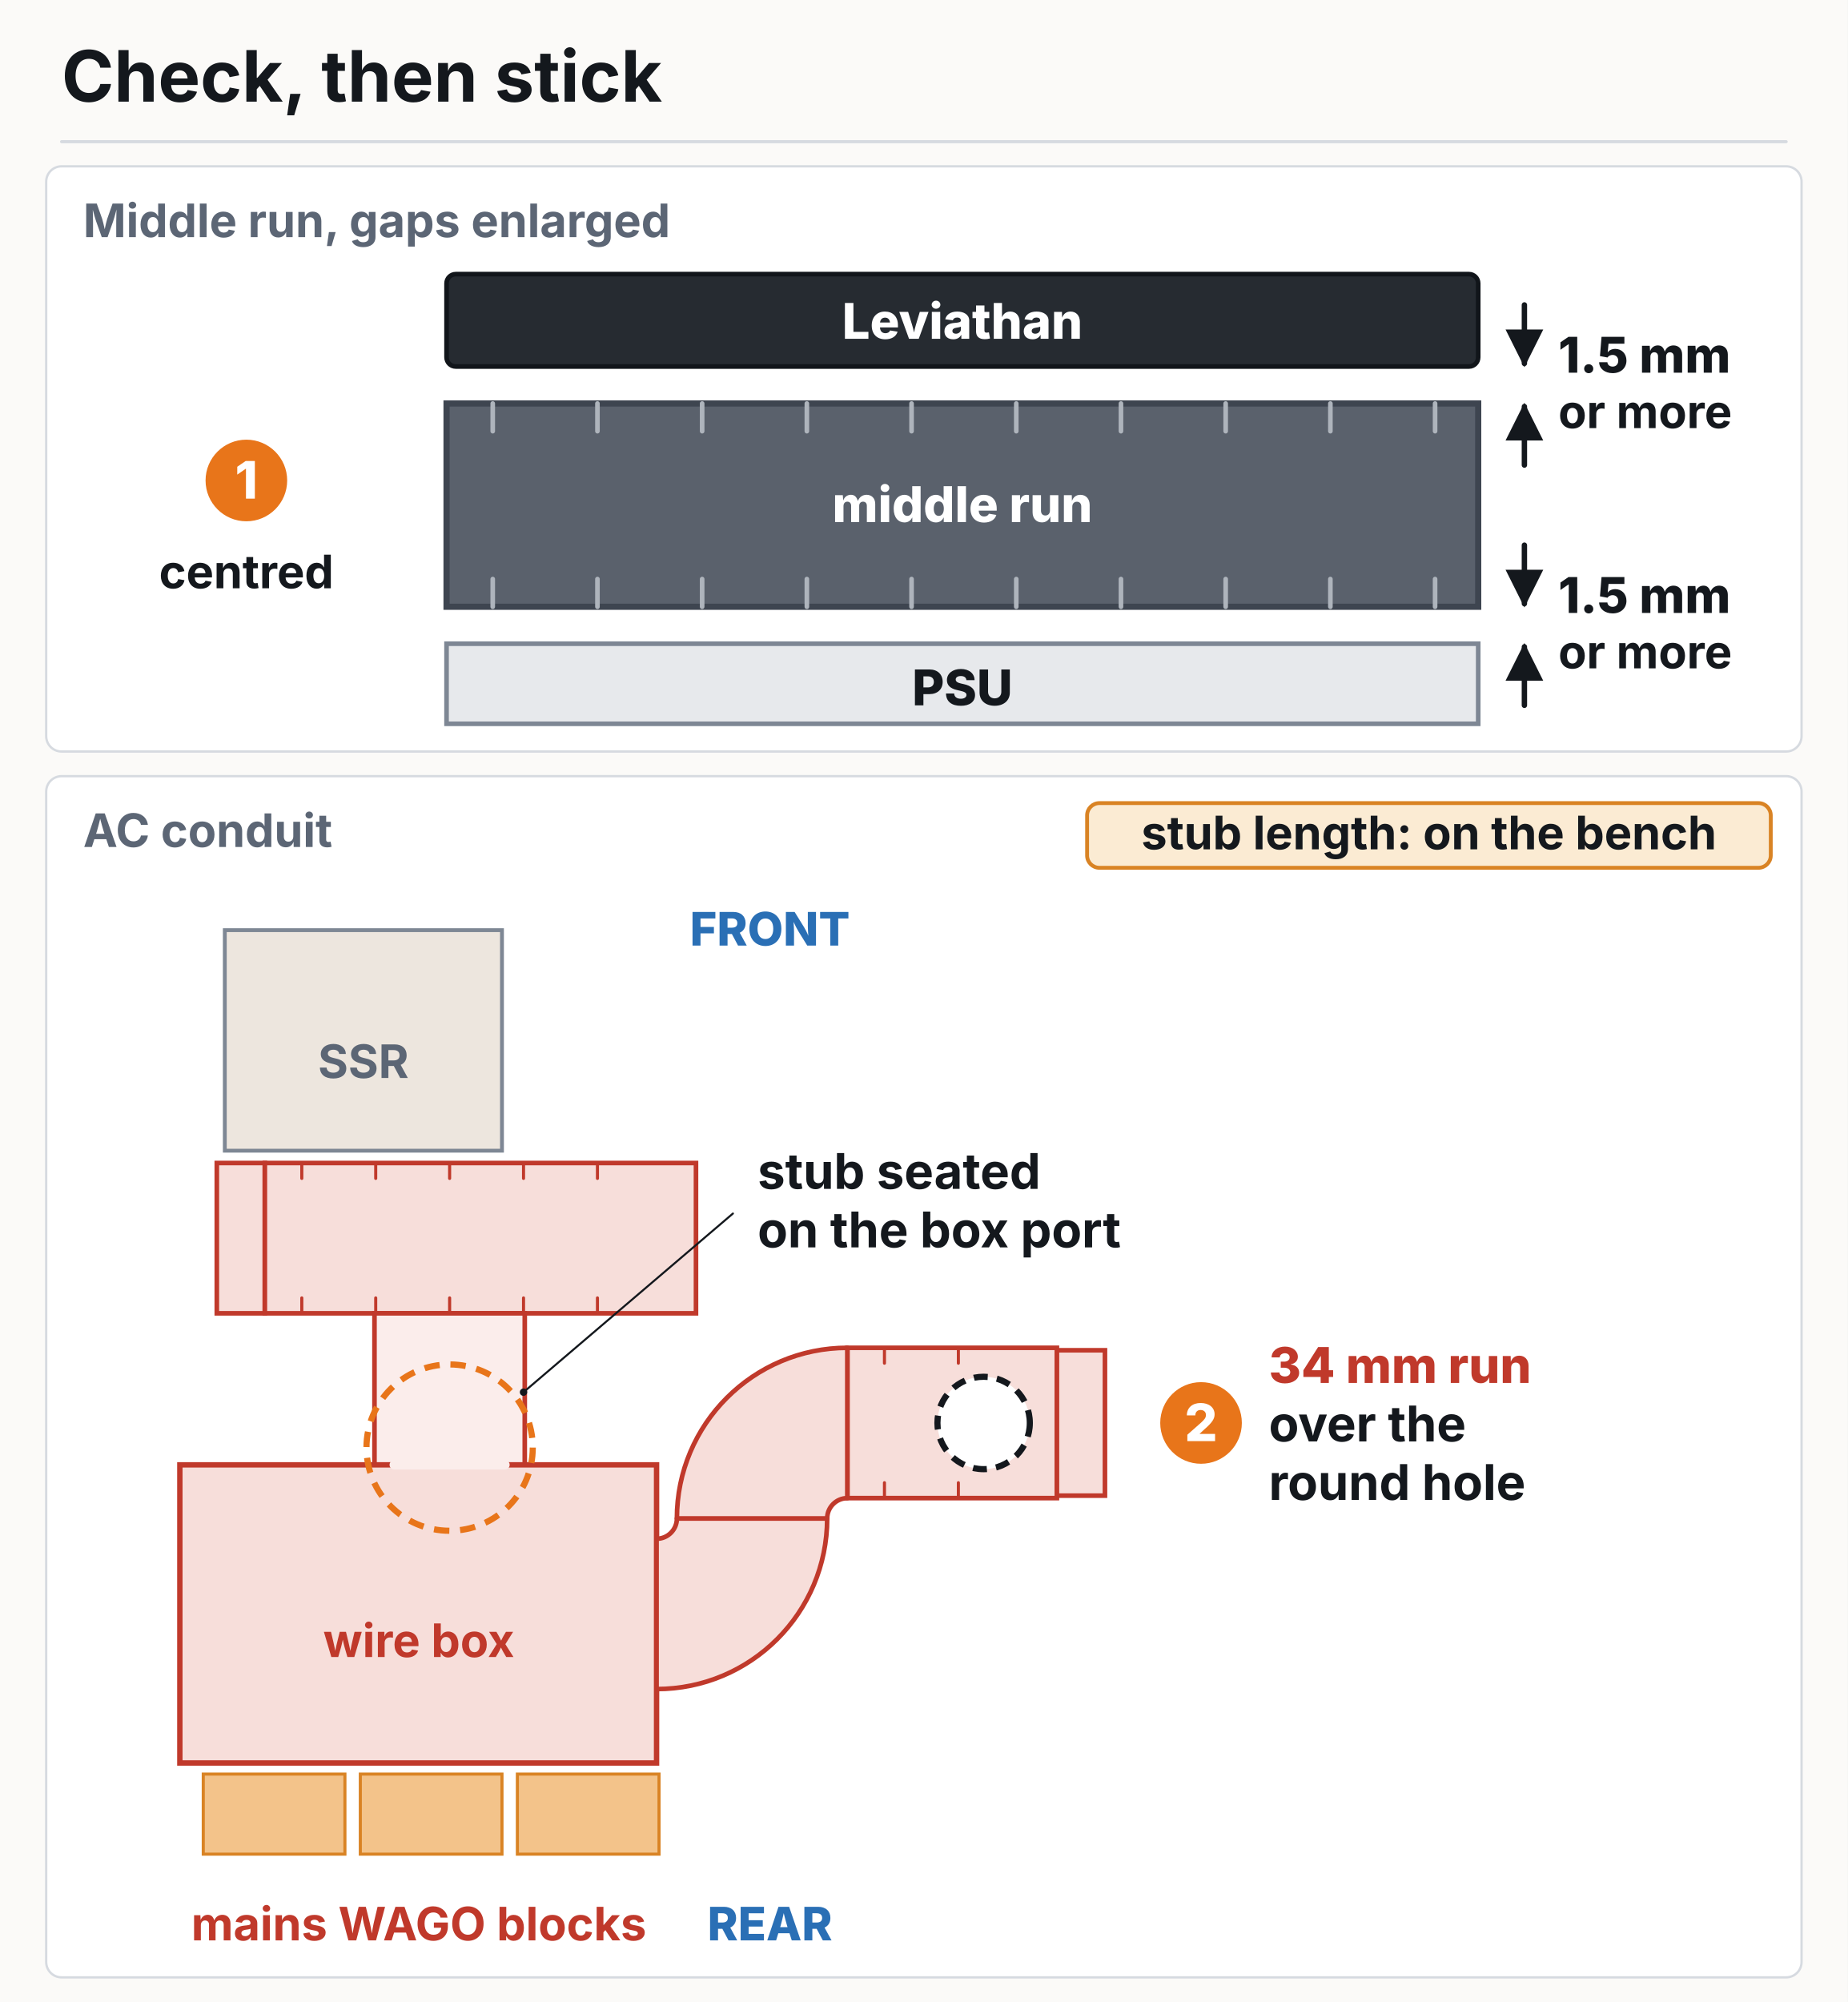
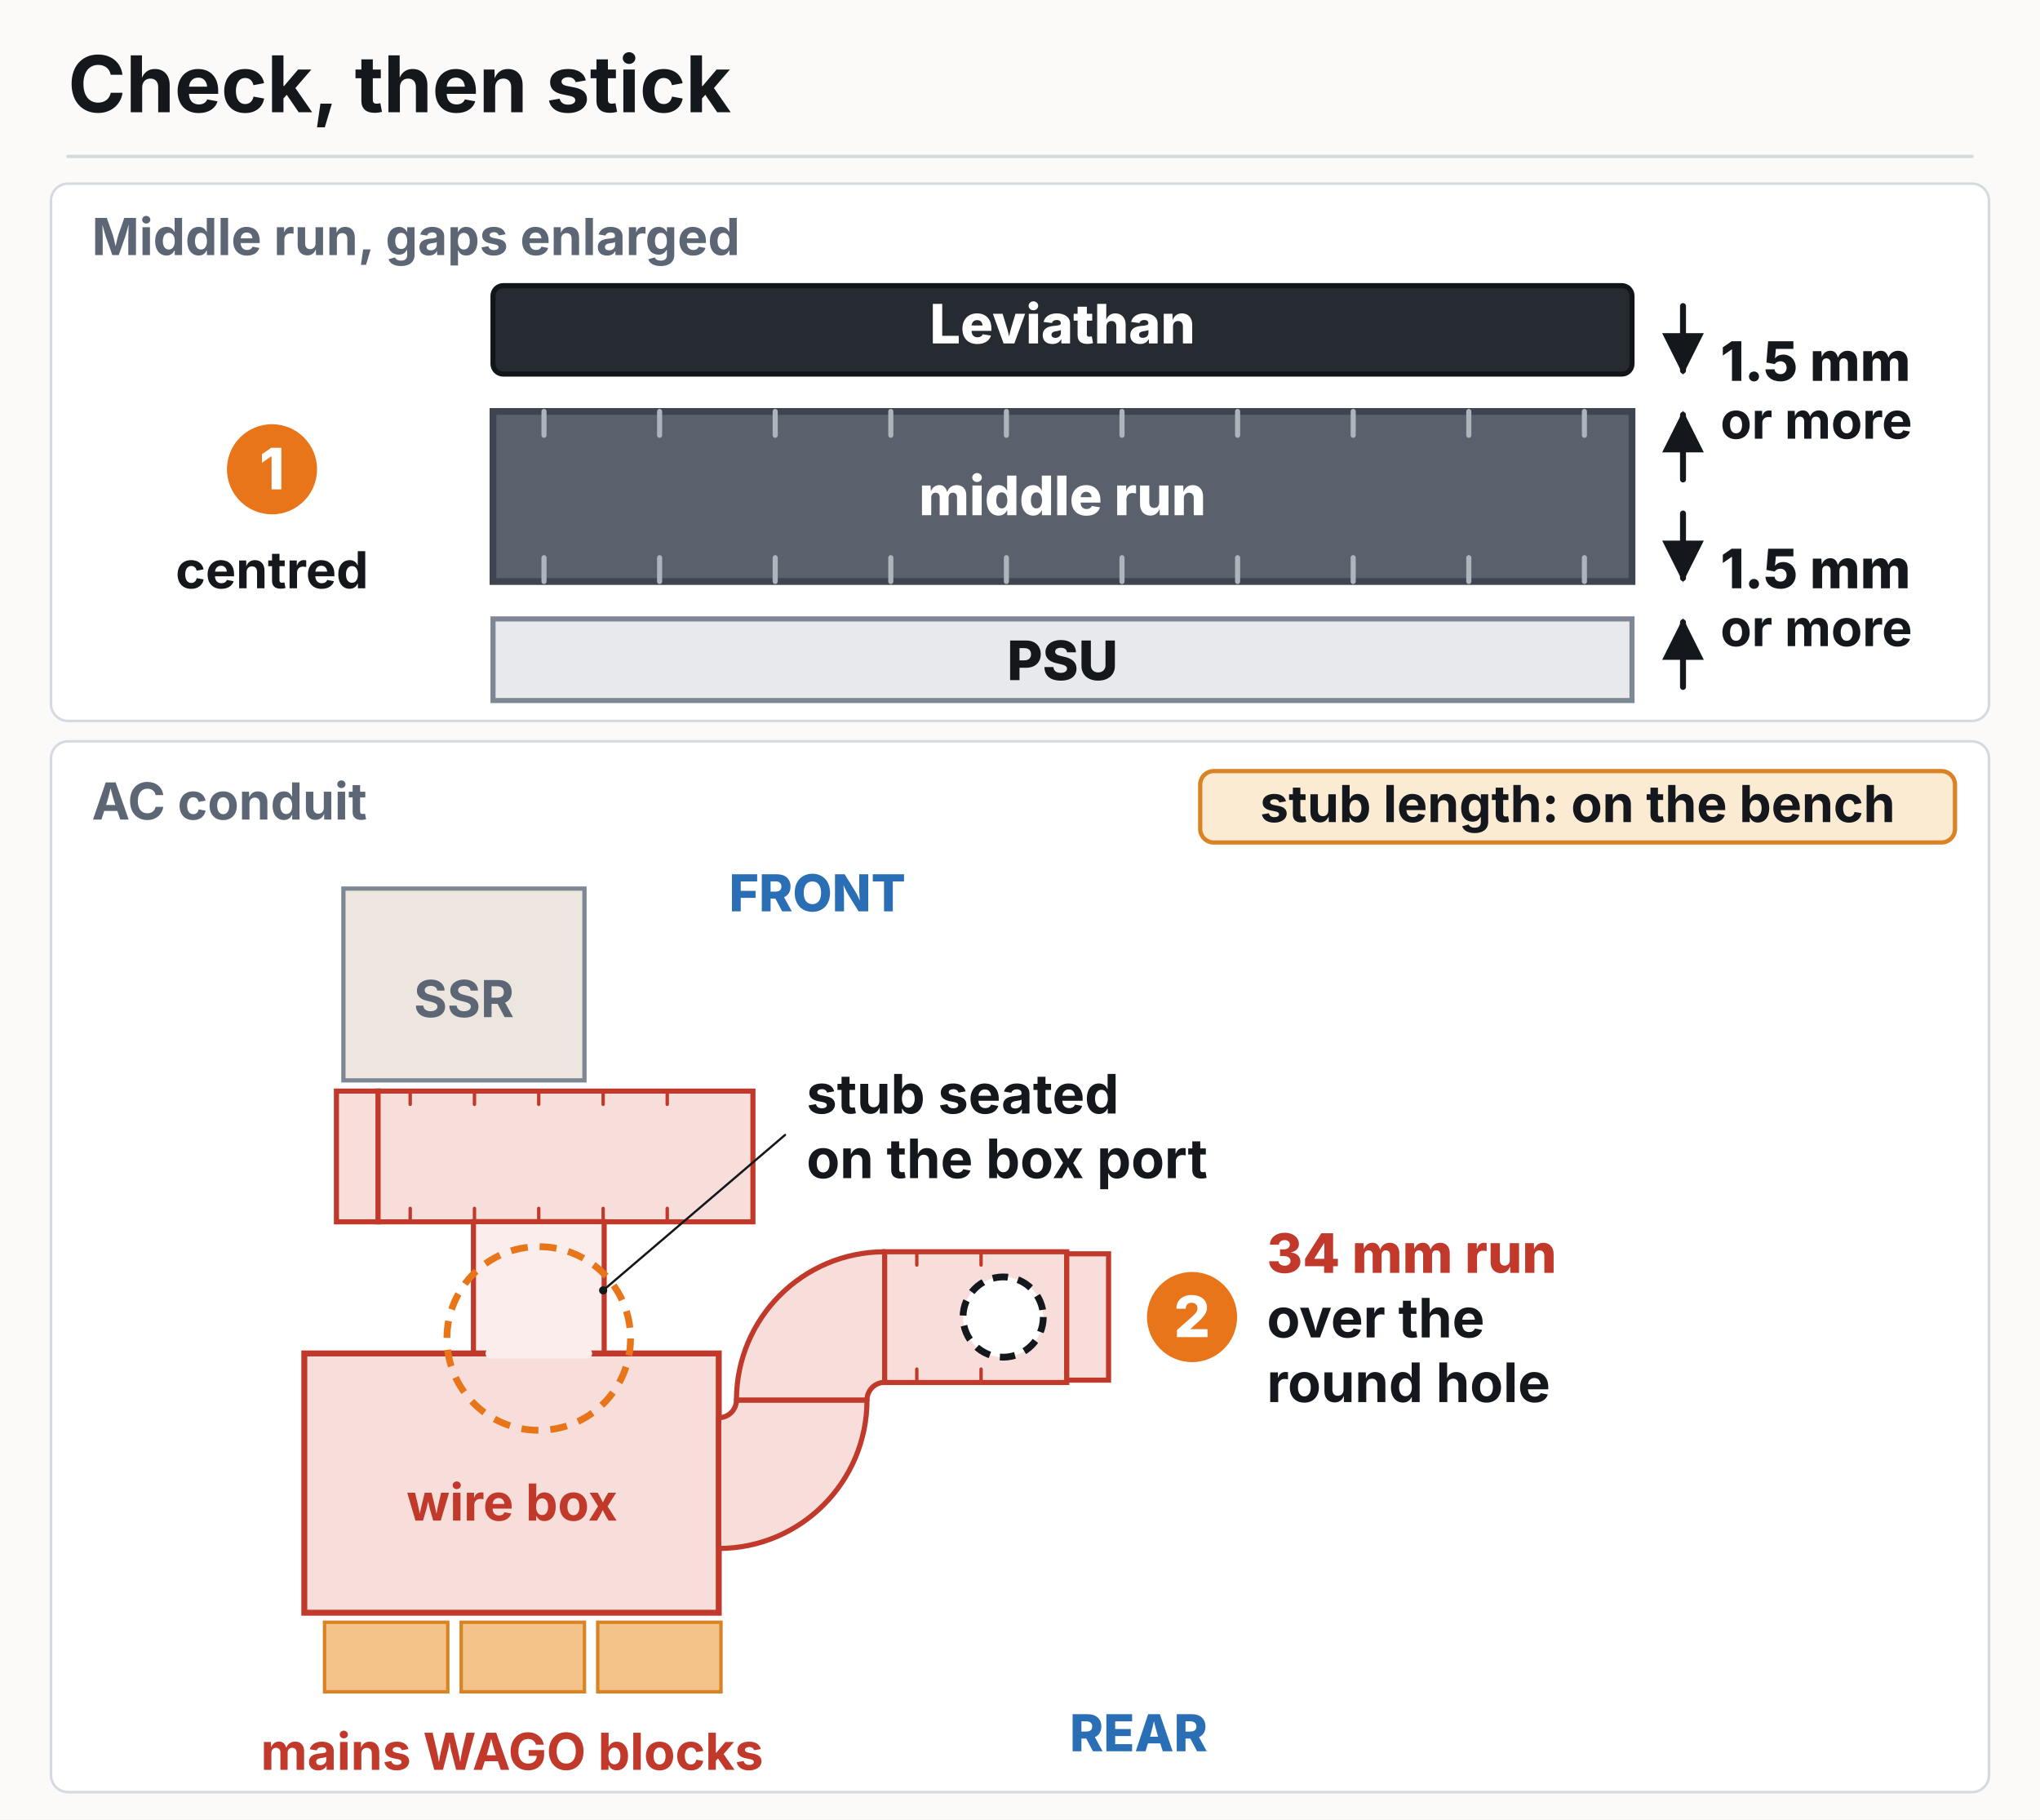
- <svg xmlns="http://www.w3.org/2000/svg" viewBox="0 0 1200 1300" width="1200" height="1300" role="img" aria-label="Before the VHB goes down: middle run gaps, stub on the port, 34 mm run over the hole" style="color:#14181D">
+ <svg xmlns="http://www.w3.org/2000/svg" viewBox="0 0 1200 1070" width="1200" height="1070" role="img" aria-label="Before the VHB goes down: middle run gaps, stub on the port, 34 mm run over the hole" style="color:#14181D">
  <defs>
    <marker id="arw" viewBox="0 0 10 10" refX="9" refY="5" markerWidth="7" markerHeight="7" orient="auto-start-reverse">
      <path d="M0,0 L10,5 L0,10 z" fill="#14181D" />
    </marker>
    <marker id="arwm" viewBox="0 0 10 10" refX="9" refY="5" markerWidth="7" markerHeight="7" orient="auto-start-reverse">
      <path d="M0,0 L10,5 L0,10 z" fill="#5C6675" />
    </marker>
    <marker id="arwa" viewBox="0 0 10 10" refX="9" refY="5" markerWidth="6.5" markerHeight="6.5" orient="auto-start-reverse">
      <path d="M0,0 L10,5 L0,10 z" fill="#0E8F86" />
    </marker>
    <marker id="arwb" viewBox="0 0 10 10" refX="9" refY="5" markerWidth="6.5" markerHeight="6.5" orient="auto-start-reverse">
      <path d="M0,0 L10,5 L0,10 z" fill="#7A4FD6" />
    </marker>
    <marker id="arwo" viewBox="0 0 10 10" refX="9" refY="5" markerWidth="7" markerHeight="7" orient="auto-start-reverse">
      <path d="M0,0 L10,5 L0,10 z" fill="#E8751A" />
    </marker>
    <marker id="arwr" viewBox="0 0 10 10" refX="9" refY="5" markerWidth="7" markerHeight="7" orient="auto-start-reverse">
      <path d="M0,0 L10,5 L0,10 z" fill="#C0392B" />
    </marker>
    <marker id="arwg" viewBox="0 0 10 10" refX="9" refY="5" markerWidth="7" markerHeight="7" orient="auto-start-reverse">
      <path d="M0,0 L10,5 L0,10 z" fill="#2E7D32" />
    </marker>
    <pattern id="hatch" width="7" height="7" patternTransform="rotate(45)" patternUnits="userSpaceOnUse">
      <line x1="0" y1="0" x2="0" y2="7" stroke="#9AA3AF" stroke-width="2.6" />
    </pattern>
  </defs>
-   <rect width="1200" height="1300" fill="#FBFAF8" />
+   <rect width="1200" height="1070" fill="#FBFAF8" />
  <text x="40.0" y="66.0" font-family="Inter, -apple-system, BlinkMacSystemFont, 'Segoe UI', Roboto, 'Helvetica Neue', Arial, sans-serif" font-size="46" font-weight="700" text-anchor="start" fill="currentColor" letter-spacing="0">Check, then stick</text>
  <line x1="40.0" y1="92.0" x2="1160.0" y2="92.0" stroke="#D6DAE0" stroke-width="2" stroke-linecap="round" />
-   <rect x="30.0" y="108.0" width="1140.0" height="380.0" rx="10" fill="#FFFFFF" stroke="#D6DAE0" stroke-width="1.5" />
-   <text x="54.0" y="154.0" font-family="Inter, -apple-system, BlinkMacSystemFont, 'Segoe UI', Roboto, 'Helvetica Neue', Arial, sans-serif" font-size="30" font-weight="700" text-anchor="start" fill="#5C6675" letter-spacing="0">Middle run, gaps enlarged</text>
-   <rect x="290.0" y="178.0" width="670.0" height="60.0" rx="6" fill="#262B31" stroke="#11151A" stroke-width="3" />
-   <text x="625.0" y="220.0" font-family="Inter, -apple-system, BlinkMacSystemFont, 'Segoe UI', Roboto, 'Helvetica Neue', Arial, sans-serif" font-size="32" font-weight="800" text-anchor="middle" fill="#FFFFFF" letter-spacing="0">Leviathan</text>
-   <rect x="290.0" y="262.0" width="670.0" height="132.0" rx="0" fill="#5A616C" stroke="#3E4550" stroke-width="4" />
-   <line x1="320.0" y1="262.0" x2="320.0" y2="280.0" stroke="#AEB4BC" stroke-width="3" stroke-linecap="round" />
-   <line x1="320.0" y1="394.0" x2="320.0" y2="376.0" stroke="#AEB4BC" stroke-width="3" stroke-linecap="round" />
-   <line x1="388.0" y1="262.0" x2="388.0" y2="280.0" stroke="#AEB4BC" stroke-width="3" stroke-linecap="round" />
-   <line x1="388.0" y1="394.0" x2="388.0" y2="376.0" stroke="#AEB4BC" stroke-width="3" stroke-linecap="round" />
-   <line x1="456.0" y1="262.0" x2="456.0" y2="280.0" stroke="#AEB4BC" stroke-width="3" stroke-linecap="round" />
-   <line x1="456.0" y1="394.0" x2="456.0" y2="376.0" stroke="#AEB4BC" stroke-width="3" stroke-linecap="round" />
-   <line x1="524.0" y1="262.0" x2="524.0" y2="280.0" stroke="#AEB4BC" stroke-width="3" stroke-linecap="round" />
-   <line x1="524.0" y1="394.0" x2="524.0" y2="376.0" stroke="#AEB4BC" stroke-width="3" stroke-linecap="round" />
-   <line x1="592.0" y1="262.0" x2="592.0" y2="280.0" stroke="#AEB4BC" stroke-width="3" stroke-linecap="round" />
-   <line x1="592.0" y1="394.0" x2="592.0" y2="376.0" stroke="#AEB4BC" stroke-width="3" stroke-linecap="round" />
-   <line x1="660.0" y1="262.0" x2="660.0" y2="280.0" stroke="#AEB4BC" stroke-width="3" stroke-linecap="round" />
-   <line x1="660.0" y1="394.0" x2="660.0" y2="376.0" stroke="#AEB4BC" stroke-width="3" stroke-linecap="round" />
-   <line x1="728.0" y1="262.0" x2="728.0" y2="280.0" stroke="#AEB4BC" stroke-width="3" stroke-linecap="round" />
-   <line x1="728.0" y1="394.0" x2="728.0" y2="376.0" stroke="#AEB4BC" stroke-width="3" stroke-linecap="round" />
-   <line x1="796.0" y1="262.0" x2="796.0" y2="280.0" stroke="#AEB4BC" stroke-width="3" stroke-linecap="round" />
-   <line x1="796.0" y1="394.0" x2="796.0" y2="376.0" stroke="#AEB4BC" stroke-width="3" stroke-linecap="round" />
-   <line x1="864.0" y1="262.0" x2="864.0" y2="280.0" stroke="#AEB4BC" stroke-width="3" stroke-linecap="round" />
-   <line x1="864.0" y1="394.0" x2="864.0" y2="376.0" stroke="#AEB4BC" stroke-width="3" stroke-linecap="round" />
-   <line x1="932.0" y1="262.0" x2="932.0" y2="280.0" stroke="#AEB4BC" stroke-width="3" stroke-linecap="round" />
-   <line x1="932.0" y1="394.0" x2="932.0" y2="376.0" stroke="#AEB4BC" stroke-width="3" stroke-linecap="round" />
-   <text x="625.0" y="339.0" font-family="Inter, -apple-system, BlinkMacSystemFont, 'Segoe UI', Roboto, 'Helvetica Neue', Arial, sans-serif" font-size="32" font-weight="800" text-anchor="middle" fill="#FFFFFF" letter-spacing="0">middle run</text>
-   <rect x="290.0" y="418.0" width="670.0" height="52.0" rx="0" fill="#E7E9EC" stroke="#7E8794" stroke-width="3" />
-   <text x="625.0" y="458.0" font-family="Inter, -apple-system, BlinkMacSystemFont, 'Segoe UI', Roboto, 'Helvetica Neue', Arial, sans-serif" font-size="32" font-weight="800" text-anchor="middle" fill="currentColor" letter-spacing="0">PSU</text>
-   <path d="M 990 198 L 990 236" fill="none" stroke="#14181D" stroke-width="3.5" stroke-linecap="round" stroke-linejoin="round" marker-end="url(#arw)" />
-   <path d="M 990 302 L 990 264" fill="none" stroke="#14181D" stroke-width="3.5" stroke-linecap="round" stroke-linejoin="round" marker-end="url(#arw)" />
-   <text x="1012.0" y="242.0" font-family="Inter, -apple-system, BlinkMacSystemFont, 'Segoe UI', Roboto, 'Helvetica Neue', Arial, sans-serif" font-size="32" font-weight="800" text-anchor="start" fill="currentColor" letter-spacing="0">1.5 mm</text>
-   <text x="1012.0" y="278.0" font-family="Inter, -apple-system, BlinkMacSystemFont, 'Segoe UI', Roboto, 'Helvetica Neue', Arial, sans-serif" font-size="30" font-weight="700" text-anchor="start" fill="currentColor" letter-spacing="0">or more</text>
-   <path d="M 990 354 L 990 392" fill="none" stroke="#14181D" stroke-width="3.5" stroke-linecap="round" stroke-linejoin="round" marker-end="url(#arw)" />
-   <path d="M 990 458 L 990 420" fill="none" stroke="#14181D" stroke-width="3.5" stroke-linecap="round" stroke-linejoin="round" marker-end="url(#arw)" />
-   <text x="1012.0" y="398.0" font-family="Inter, -apple-system, BlinkMacSystemFont, 'Segoe UI', Roboto, 'Helvetica Neue', Arial, sans-serif" font-size="32" font-weight="800" text-anchor="start" fill="currentColor" letter-spacing="0">1.5 mm</text>
-   <text x="1012.0" y="434.0" font-family="Inter, -apple-system, BlinkMacSystemFont, 'Segoe UI', Roboto, 'Helvetica Neue', Arial, sans-serif" font-size="30" font-weight="700" text-anchor="start" fill="currentColor" letter-spacing="0">or more</text>
-   <circle cx="160.0" cy="312.0" r="28.0" fill="#E8751A" stroke="#FFFFFF" stroke-width="3" />
-   <text x="160.0" y="323.8" font-family="Inter, -apple-system, BlinkMacSystemFont, 'Segoe UI', Roboto, 'Helvetica Neue', Arial, sans-serif" font-size="33.6" font-weight="800" text-anchor="middle" fill="#FFFFFF" letter-spacing="0">1</text>
-   <text x="160.0" y="382.0" font-family="Inter, -apple-system, BlinkMacSystemFont, 'Segoe UI', Roboto, 'Helvetica Neue', Arial, sans-serif" font-size="30" font-weight="700" text-anchor="middle" fill="currentColor" letter-spacing="0">centred</text>
-   <rect x="30.0" y="504.0" width="1140.0" height="780.0" rx="10" fill="#FFFFFF" stroke="#D6DAE0" stroke-width="1.5" />
-   <text x="54.0" y="550.0" font-family="Inter, -apple-system, BlinkMacSystemFont, 'Segoe UI', Roboto, 'Helvetica Neue', Arial, sans-serif" font-size="30" font-weight="700" text-anchor="start" fill="#5C6675" letter-spacing="0">AC conduit</text>
-   <rect x="706.0" y="521.5" width="444.0" height="42.0" rx="8" fill="#FBEBD3" stroke="#D98324" stroke-width="2.5" />
-   <text x="928.0" y="551.5" font-family="Inter, -apple-system, BlinkMacSystemFont, 'Segoe UI', Roboto, 'Helvetica Neue', Arial, sans-serif" font-size="30" font-weight="700" text-anchor="middle" fill="#14181D" letter-spacing="0">stub length: on the bench</text>
-   <text x="500.0" y="614.0" font-family="Inter, -apple-system, BlinkMacSystemFont, 'Segoe UI', Roboto, 'Helvetica Neue', Arial, sans-serif" font-size="30" font-weight="800" text-anchor="middle" fill="#2A6FB5" letter-spacing="0">FRONT</text>
-   <rect x="146.0" y="604.0" width="180.0" height="143.2" rx="0" fill="#EDE6DE" stroke="#7E8794" stroke-width="2.5" />
-   <text x="236.0" y="700.0" font-family="Inter, -apple-system, BlinkMacSystemFont, 'Segoe UI', Roboto, 'Helvetica Neue', Arial, sans-serif" font-size="30" font-weight="700" text-anchor="middle" fill="#5C6675" letter-spacing="0">SSR</text>
-   <rect x="132.0" y="1152.0" width="92.0" height="52.0" rx="0" fill="#F3C38A" stroke="#D98324" stroke-width="2" />
-   <rect x="234.0" y="1152.0" width="92.0" height="52.0" rx="0" fill="#F3C38A" stroke="#D98324" stroke-width="2" />
-   <rect x="336.0" y="1152.0" width="92.0" height="52.0" rx="0" fill="#F3C38A" stroke="#D98324" stroke-width="2" />
-   <text x="272.0" y="1260.0" font-family="Inter, -apple-system, BlinkMacSystemFont, 'Segoe UI', Roboto, 'Helvetica Neue', Arial, sans-serif" font-size="30" font-weight="700" text-anchor="middle" fill="#C0392B" letter-spacing="0">mains WAGO blocks</text>
-   <rect x="140.8" y="755.2" width="31.2" height="97.6" rx="0" fill="#F7DEDA" stroke="#C0392B" stroke-width="3" />
-   <rect x="172.0" y="755.2" width="280.0" height="97.6" rx="0" fill="#F7DEDA" stroke="#C0392B" stroke-width="3" />
-   <line x1="196.0" y1="755.2" x2="196.0" y2="765.2" stroke="#C0392B" stroke-width="2" stroke-linecap="round" />
-   <line x1="196.0" y1="852.8" x2="196.0" y2="842.8" stroke="#C0392B" stroke-width="2" stroke-linecap="round" />
-   <line x1="244.0" y1="755.2" x2="244.0" y2="765.2" stroke="#C0392B" stroke-width="2" stroke-linecap="round" />
-   <line x1="244.0" y1="852.8" x2="244.0" y2="842.8" stroke="#C0392B" stroke-width="2" stroke-linecap="round" />
-   <line x1="292.0" y1="755.2" x2="292.0" y2="765.2" stroke="#C0392B" stroke-width="2" stroke-linecap="round" />
-   <line x1="292.0" y1="852.8" x2="292.0" y2="842.8" stroke="#C0392B" stroke-width="2" stroke-linecap="round" />
-   <line x1="340.0" y1="755.2" x2="340.0" y2="765.2" stroke="#C0392B" stroke-width="2" stroke-linecap="round" />
-   <line x1="340.0" y1="852.8" x2="340.0" y2="842.8" stroke="#C0392B" stroke-width="2" stroke-linecap="round" />
-   <line x1="388.0" y1="755.2" x2="388.0" y2="765.2" stroke="#C0392B" stroke-width="2" stroke-linecap="round" />
-   <line x1="388.0" y1="852.8" x2="388.0" y2="842.8" stroke="#C0392B" stroke-width="2" stroke-linecap="round" />
-   <rect x="243.2" y="852.8" width="97.6" height="98.4" rx="0" fill="#FBEDEB" stroke="#C0392B" stroke-width="3" />
-   <rect x="116.8" y="951.2" width="309.6" height="193.6" rx="0" fill="#F7DEDA" stroke="#C0392B" stroke-width="3.5" />
-   <line x1="256.0" y1="951.2" x2="328.0" y2="951.2" stroke="#FBEDEB" stroke-width="6" stroke-linecap="round" />
-   <text x="272.0" y="1076.0" font-family="Inter, -apple-system, BlinkMacSystemFont, 'Segoe UI', Roboto, 'Helvetica Neue', Arial, sans-serif" font-size="30" font-weight="700" text-anchor="middle" fill="#C0392B" letter-spacing="0">wire box</text>
-   <path d="M 426.4 1096.8 A 110.8 110.8 0 0 0 537.2 986.0 L 439.6 986.0 A 13.2 13.2 0 0 1 426.4 999.2 Z" fill="#F7DEDA" stroke="#C0392B" stroke-width="3" stroke-linecap="round" stroke-linejoin="round" />
-   <path d="M 439.6 986.0 A 110.8 110.8 0 0 1 550.4 875.2 L 550.4 972.8 A 13.2 13.2 0 0 0 537.2 986.0 Z" fill="#F7DEDA" stroke="#C0392B" stroke-width="3" stroke-linecap="round" stroke-linejoin="round" />
-   <rect x="550.4" y="875.2" width="136.0" height="97.6" rx="0" fill="#F7DEDA" stroke="#C0392B" stroke-width="3" />
-   <line x1="574.4" y1="875.2" x2="574.4" y2="885.2" stroke="#C0392B" stroke-width="2" stroke-linecap="round" />
-   <line x1="574.4" y1="972.8" x2="574.4" y2="962.8" stroke="#C0392B" stroke-width="2" stroke-linecap="round" />
-   <line x1="622.4" y1="875.2" x2="622.4" y2="885.2" stroke="#C0392B" stroke-width="2" stroke-linecap="round" />
-   <line x1="622.4" y1="972.8" x2="622.4" y2="962.8" stroke="#C0392B" stroke-width="2" stroke-linecap="round" />
-   <rect x="686.4" y="876.8" width="31.2" height="94.4" rx="0" fill="#F7DEDA" stroke="#C0392B" stroke-width="3" />
-   <circle cx="638.8" cy="924.0" r="30.0" fill="#FFFFFF" stroke="#14181D" stroke-width="4" stroke-dasharray="9 6" />
-   <circle cx="780.0" cy="924.0" r="28.0" fill="#E8751A" stroke="#FFFFFF" stroke-width="3" />
-   <text x="780.0" y="935.8" font-family="Inter, -apple-system, BlinkMacSystemFont, 'Segoe UI', Roboto, 'Helvetica Neue', Arial, sans-serif" font-size="33.6" font-weight="800" text-anchor="middle" fill="#FFFFFF" letter-spacing="0">2</text>
-   <text x="824.0" y="898.0" font-family="Inter, -apple-system, BlinkMacSystemFont, 'Segoe UI', Roboto, 'Helvetica Neue', Arial, sans-serif" font-size="32" font-weight="800" text-anchor="start" fill="#C0392B" letter-spacing="0">34 mm run</text>
-   <text x="824.0" y="936.0" font-family="Inter, -apple-system, BlinkMacSystemFont, 'Segoe UI', Roboto, 'Helvetica Neue', Arial, sans-serif" font-size="32" font-weight="700" text-anchor="start" fill="currentColor" letter-spacing="0">over the</text>
-   <text x="824.0" y="974.0" font-family="Inter, -apple-system, BlinkMacSystemFont, 'Segoe UI', Roboto, 'Helvetica Neue', Arial, sans-serif" font-size="32" font-weight="700" text-anchor="start" fill="currentColor" letter-spacing="0">round hole</text>
-   <circle cx="292.0" cy="940.0" r="54.0" fill="none" stroke="#E8751A" stroke-width="4" stroke-dasharray="10 7" />
-   <text x="492.0" y="772.0" font-family="Inter, -apple-system, BlinkMacSystemFont, 'Segoe UI', Roboto, 'Helvetica Neue', Arial, sans-serif" font-size="32" font-weight="700" text-anchor="start" fill="currentColor" letter-spacing="0">stub seated</text>
-   <text x="492.0" y="810.0" font-family="Inter, -apple-system, BlinkMacSystemFont, 'Segoe UI', Roboto, 'Helvetica Neue', Arial, sans-serif" font-size="32" font-weight="700" text-anchor="start" fill="currentColor" letter-spacing="0">on the box port</text>
-   <line x1="340.0" y1="904.0" x2="476.0" y2="788.0" stroke="#14181D" stroke-width="1.3" stroke-linecap="round" />
-   <circle cx="340.0" cy="904.0" r="2.4" fill="#14181D" stroke="none" stroke-width="0" />
-   <text x="500.0" y="1260.0" font-family="Inter, -apple-system, BlinkMacSystemFont, 'Segoe UI', Roboto, 'Helvetica Neue', Arial, sans-serif" font-size="30" font-weight="800" text-anchor="middle" fill="#2A6FB5" letter-spacing="0">REAR</text>
+   <rect x="30.0" y="108.0" width="1140.0" height="316.0" rx="10" fill="#FFFFFF" stroke="#D6DAE0" stroke-width="1.5" />
+   <text x="54.0" y="150.0" font-family="Inter, -apple-system, BlinkMacSystemFont, 'Segoe UI', Roboto, 'Helvetica Neue', Arial, sans-serif" font-size="30" font-weight="700" text-anchor="start" fill="#5C6675" letter-spacing="0">Middle run, gaps enlarged</text>
+   <rect x="290.0" y="168.0" width="670.0" height="52.0" rx="6" fill="#262B31" stroke="#11151A" stroke-width="3" />
+   <text x="625.0" y="202.0" font-family="Inter, -apple-system, BlinkMacSystemFont, 'Segoe UI', Roboto, 'Helvetica Neue', Arial, sans-serif" font-size="32" font-weight="800" text-anchor="middle" fill="#FFFFFF" letter-spacing="0">Leviathan</text>
+   <rect x="290.0" y="242.0" width="670.0" height="100.0" rx="0" fill="#5A616C" stroke="#3E4550" stroke-width="4" />
+   <line x1="320.0" y1="242.0" x2="320.0" y2="256.0" stroke="#AEB4BC" stroke-width="3" stroke-linecap="round" />
+   <line x1="320.0" y1="342.0" x2="320.0" y2="328.0" stroke="#AEB4BC" stroke-width="3" stroke-linecap="round" />
+   <line x1="388.0" y1="242.0" x2="388.0" y2="256.0" stroke="#AEB4BC" stroke-width="3" stroke-linecap="round" />
+   <line x1="388.0" y1="342.0" x2="388.0" y2="328.0" stroke="#AEB4BC" stroke-width="3" stroke-linecap="round" />
+   <line x1="456.0" y1="242.0" x2="456.0" y2="256.0" stroke="#AEB4BC" stroke-width="3" stroke-linecap="round" />
+   <line x1="456.0" y1="342.0" x2="456.0" y2="328.0" stroke="#AEB4BC" stroke-width="3" stroke-linecap="round" />
+   <line x1="524.0" y1="242.0" x2="524.0" y2="256.0" stroke="#AEB4BC" stroke-width="3" stroke-linecap="round" />
+   <line x1="524.0" y1="342.0" x2="524.0" y2="328.0" stroke="#AEB4BC" stroke-width="3" stroke-linecap="round" />
+   <line x1="592.0" y1="242.0" x2="592.0" y2="256.0" stroke="#AEB4BC" stroke-width="3" stroke-linecap="round" />
+   <line x1="592.0" y1="342.0" x2="592.0" y2="328.0" stroke="#AEB4BC" stroke-width="3" stroke-linecap="round" />
+   <line x1="660.0" y1="242.0" x2="660.0" y2="256.0" stroke="#AEB4BC" stroke-width="3" stroke-linecap="round" />
+   <line x1="660.0" y1="342.0" x2="660.0" y2="328.0" stroke="#AEB4BC" stroke-width="3" stroke-linecap="round" />
+   <line x1="728.0" y1="242.0" x2="728.0" y2="256.0" stroke="#AEB4BC" stroke-width="3" stroke-linecap="round" />
+   <line x1="728.0" y1="342.0" x2="728.0" y2="328.0" stroke="#AEB4BC" stroke-width="3" stroke-linecap="round" />
+   <line x1="796.0" y1="242.0" x2="796.0" y2="256.0" stroke="#AEB4BC" stroke-width="3" stroke-linecap="round" />
+   <line x1="796.0" y1="342.0" x2="796.0" y2="328.0" stroke="#AEB4BC" stroke-width="3" stroke-linecap="round" />
+   <line x1="864.0" y1="242.0" x2="864.0" y2="256.0" stroke="#AEB4BC" stroke-width="3" stroke-linecap="round" />
+   <line x1="864.0" y1="342.0" x2="864.0" y2="328.0" stroke="#AEB4BC" stroke-width="3" stroke-linecap="round" />
+   <line x1="932.0" y1="242.0" x2="932.0" y2="256.0" stroke="#AEB4BC" stroke-width="3" stroke-linecap="round" />
+   <line x1="932.0" y1="342.0" x2="932.0" y2="328.0" stroke="#AEB4BC" stroke-width="3" stroke-linecap="round" />
+   <text x="625.0" y="303.0" font-family="Inter, -apple-system, BlinkMacSystemFont, 'Segoe UI', Roboto, 'Helvetica Neue', Arial, sans-serif" font-size="32" font-weight="800" text-anchor="middle" fill="#FFFFFF" letter-spacing="0">middle run</text>
+   <rect x="290.0" y="364.0" width="670.0" height="48.0" rx="0" fill="#E7E9EC" stroke="#7E8794" stroke-width="3" />
+   <text x="625.0" y="400.0" font-family="Inter, -apple-system, BlinkMacSystemFont, 'Segoe UI', Roboto, 'Helvetica Neue', Arial, sans-serif" font-size="32" font-weight="800" text-anchor="middle" fill="currentColor" letter-spacing="0">PSU</text>
+   <path d="M 990 180 L 990 218" fill="none" stroke="#14181D" stroke-width="3.5" stroke-linecap="round" stroke-linejoin="round" marker-end="url(#arw)" />
+   <path d="M 990 282 L 990 244" fill="none" stroke="#14181D" stroke-width="3.5" stroke-linecap="round" stroke-linejoin="round" marker-end="url(#arw)" />
+   <text x="1012.0" y="224.0" font-family="Inter, -apple-system, BlinkMacSystemFont, 'Segoe UI', Roboto, 'Helvetica Neue', Arial, sans-serif" font-size="32" font-weight="800" text-anchor="start" fill="currentColor" letter-spacing="0">1.5 mm</text>
+   <text x="1012.0" y="258.0" font-family="Inter, -apple-system, BlinkMacSystemFont, 'Segoe UI', Roboto, 'Helvetica Neue', Arial, sans-serif" font-size="30" font-weight="700" text-anchor="start" fill="currentColor" letter-spacing="0">or more</text>
+   <path d="M 990 302 L 990 340" fill="none" stroke="#14181D" stroke-width="3.5" stroke-linecap="round" stroke-linejoin="round" marker-end="url(#arw)" />
+   <path d="M 990 404 L 990 366" fill="none" stroke="#14181D" stroke-width="3.5" stroke-linecap="round" stroke-linejoin="round" marker-end="url(#arw)" />
+   <text x="1012.0" y="346.0" font-family="Inter, -apple-system, BlinkMacSystemFont, 'Segoe UI', Roboto, 'Helvetica Neue', Arial, sans-serif" font-size="32" font-weight="800" text-anchor="start" fill="currentColor" letter-spacing="0">1.5 mm</text>
+   <text x="1012.0" y="380.0" font-family="Inter, -apple-system, BlinkMacSystemFont, 'Segoe UI', Roboto, 'Helvetica Neue', Arial, sans-serif" font-size="30" font-weight="700" text-anchor="start" fill="currentColor" letter-spacing="0">or more</text>
+   <circle cx="160.0" cy="276.0" r="28.0" fill="#E8751A" stroke="#FFFFFF" stroke-width="3" />
+   <text x="160.0" y="287.8" font-family="Inter, -apple-system, BlinkMacSystemFont, 'Segoe UI', Roboto, 'Helvetica Neue', Arial, sans-serif" font-size="33.6" font-weight="800" text-anchor="middle" fill="#FFFFFF" letter-spacing="0">1</text>
+   <text x="160.0" y="346.0" font-family="Inter, -apple-system, BlinkMacSystemFont, 'Segoe UI', Roboto, 'Helvetica Neue', Arial, sans-serif" font-size="30" font-weight="700" text-anchor="middle" fill="currentColor" letter-spacing="0">centred</text>
+   <rect x="30.0" y="436.0" width="1140.0" height="618.0" rx="10" fill="#FFFFFF" stroke="#D6DAE0" stroke-width="1.5" />
+   <text x="54.0" y="482.0" font-family="Inter, -apple-system, BlinkMacSystemFont, 'Segoe UI', Roboto, 'Helvetica Neue', Arial, sans-serif" font-size="30" font-weight="700" text-anchor="start" fill="#5C6675" letter-spacing="0">AC conduit</text>
+   <rect x="706.0" y="453.5" width="444.0" height="42.0" rx="8" fill="#FBEBD3" stroke="#D98324" stroke-width="2.5" />
+   <text x="928.0" y="483.5" font-family="Inter, -apple-system, BlinkMacSystemFont, 'Segoe UI', Roboto, 'Helvetica Neue', Arial, sans-serif" font-size="30" font-weight="700" text-anchor="middle" fill="#14181D" letter-spacing="0">stub length: on the bench</text>
+   <text x="480.8" y="536.0" font-family="Inter, -apple-system, BlinkMacSystemFont, 'Segoe UI', Roboto, 'Helvetica Neue', Arial, sans-serif" font-size="30" font-weight="800" text-anchor="middle" fill="#2A6FB5" letter-spacing="0">FRONT</text>
+   <rect x="202.0" y="522.6" width="141.8" height="112.8" rx="0" fill="#EDE6DE" stroke="#7E8794" stroke-width="2.5" />
+   <text x="272.9" y="598.2" font-family="Inter, -apple-system, BlinkMacSystemFont, 'Segoe UI', Roboto, 'Helvetica Neue', Arial, sans-serif" font-size="30" font-weight="700" text-anchor="middle" fill="#5C6675" letter-spacing="0">SSR</text>
+   <rect x="190.9" y="954.1" width="72.5" height="40.9" rx="0" fill="#F3C38A" stroke="#D98324" stroke-width="2" />
+   <rect x="271.3" y="954.1" width="72.5" height="40.9" rx="0" fill="#F3C38A" stroke="#D98324" stroke-width="2" />
+   <rect x="351.6" y="954.1" width="72.5" height="40.9" rx="0" fill="#F3C38A" stroke="#D98324" stroke-width="2" />
+   <text x="301.2" y="1040.9" font-family="Inter, -apple-system, BlinkMacSystemFont, 'Segoe UI', Roboto, 'Helvetica Neue', Arial, sans-serif" font-size="30" font-weight="700" text-anchor="middle" fill="#C0392B" letter-spacing="0">mains WAGO blocks</text>
+   <rect x="197.9" y="641.7" width="24.6" height="76.9" rx="0" fill="#F7DEDA" stroke="#C0392B" stroke-width="3" />
+   <rect x="222.4" y="641.7" width="220.5" height="76.9" rx="0" fill="#F7DEDA" stroke="#C0392B" stroke-width="3" />
+   <line x1="241.3" y1="641.7" x2="241.3" y2="649.5" stroke="#C0392B" stroke-width="2" stroke-linecap="round" />
+   <line x1="241.3" y1="718.5" x2="241.3" y2="710.7" stroke="#C0392B" stroke-width="2" stroke-linecap="round" />
+   <line x1="279.1" y1="641.7" x2="279.1" y2="649.5" stroke="#C0392B" stroke-width="2" stroke-linecap="round" />
+   <line x1="279.1" y1="718.5" x2="279.1" y2="710.7" stroke="#C0392B" stroke-width="2" stroke-linecap="round" />
+   <line x1="316.9" y1="641.7" x2="316.9" y2="649.5" stroke="#C0392B" stroke-width="2" stroke-linecap="round" />
+   <line x1="316.9" y1="718.5" x2="316.9" y2="710.7" stroke="#C0392B" stroke-width="2" stroke-linecap="round" />
+   <line x1="354.8" y1="641.7" x2="354.8" y2="649.5" stroke="#C0392B" stroke-width="2" stroke-linecap="round" />
+   <line x1="354.8" y1="718.5" x2="354.8" y2="710.7" stroke="#C0392B" stroke-width="2" stroke-linecap="round" />
+   <line x1="392.5" y1="641.7" x2="392.5" y2="649.5" stroke="#C0392B" stroke-width="2" stroke-linecap="round" />
+   <line x1="392.5" y1="718.5" x2="392.5" y2="710.7" stroke="#C0392B" stroke-width="2" stroke-linecap="round" />
+   <rect x="278.5" y="718.5" width="76.9" height="77.5" rx="0" fill="#FBEDEB" stroke="#C0392B" stroke-width="3" />
+   <rect x="179.0" y="796.0" width="243.8" height="152.5" rx="0" fill="#F7DEDA" stroke="#C0392B" stroke-width="3.5" />
+   <line x1="288.6" y1="796.0" x2="345.3" y2="796.0" stroke="#FBEDEB" stroke-width="6" stroke-linecap="round" />
+   <text x="301.2" y="894.3" font-family="Inter, -apple-system, BlinkMacSystemFont, 'Segoe UI', Roboto, 'Helvetica Neue', Arial, sans-serif" font-size="30" font-weight="700" text-anchor="middle" fill="#C0392B" letter-spacing="0">wire box</text>
+   <path d="M 422.8 910.7 A 87.3 87.3 0 0 0 510.0 823.4 L 433.2 823.4 A 10.4 10.4 0 0 1 422.8 833.8 Z" fill="#F7DEDA" stroke="#C0392B" stroke-width="3" stroke-linecap="round" stroke-linejoin="round" />
+   <path d="M 433.2 823.4 A 87.3 87.3 0 0 1 520.4 736.2 L 520.4 813.0 A 10.4 10.4 0 0 0 510.0 823.4 Z" fill="#F7DEDA" stroke="#C0392B" stroke-width="3" stroke-linecap="round" stroke-linejoin="round" />
+   <rect x="520.4" y="736.2" width="107.1" height="76.9" rx="0" fill="#F7DEDA" stroke="#C0392B" stroke-width="3" />
+   <line x1="539.3" y1="736.2" x2="539.3" y2="744.0" stroke="#C0392B" stroke-width="2" stroke-linecap="round" />
+   <line x1="539.3" y1="813.0" x2="539.3" y2="805.2" stroke="#C0392B" stroke-width="2" stroke-linecap="round" />
+   <line x1="577.1" y1="736.2" x2="577.1" y2="744.0" stroke="#C0392B" stroke-width="2" stroke-linecap="round" />
+   <line x1="577.1" y1="813.0" x2="577.1" y2="805.2" stroke="#C0392B" stroke-width="2" stroke-linecap="round" />
+   <rect x="627.5" y="737.4" width="24.6" height="74.3" rx="0" fill="#F7DEDA" stroke="#C0392B" stroke-width="3" />
+   <circle cx="590.1" cy="774.6" r="23.6" fill="#FFFFFF" stroke="#14181D" stroke-width="4" stroke-dasharray="9 6" />
+   <circle cx="701.2" cy="774.6" r="28.0" fill="#E8751A" stroke="#FFFFFF" stroke-width="3" />
+   <text x="701.2" y="786.4" font-family="Inter, -apple-system, BlinkMacSystemFont, 'Segoe UI', Roboto, 'Helvetica Neue', Arial, sans-serif" font-size="33.6" font-weight="800" text-anchor="middle" fill="#FFFFFF" letter-spacing="0">2</text>
+   <text x="745.2" y="748.6" font-family="Inter, -apple-system, BlinkMacSystemFont, 'Segoe UI', Roboto, 'Helvetica Neue', Arial, sans-serif" font-size="32" font-weight="800" text-anchor="start" fill="#C0392B" letter-spacing="0">34 mm run</text>
+   <text x="745.2" y="786.6" font-family="Inter, -apple-system, BlinkMacSystemFont, 'Segoe UI', Roboto, 'Helvetica Neue', Arial, sans-serif" font-size="32" font-weight="700" text-anchor="start" fill="currentColor" letter-spacing="0">over the</text>
+   <text x="745.2" y="824.6" font-family="Inter, -apple-system, BlinkMacSystemFont, 'Segoe UI', Roboto, 'Helvetica Neue', Arial, sans-serif" font-size="32" font-weight="700" text-anchor="start" fill="currentColor" letter-spacing="0">round hole</text>
+   <circle cx="316.9" cy="787.2" r="54.0" fill="none" stroke="#E8751A" stroke-width="4" stroke-dasharray="10 7" />
+   <text x="474.4" y="654.9" font-family="Inter, -apple-system, BlinkMacSystemFont, 'Segoe UI', Roboto, 'Helvetica Neue', Arial, sans-serif" font-size="32" font-weight="700" text-anchor="start" fill="currentColor" letter-spacing="0">stub seated</text>
+   <text x="474.4" y="692.9" font-family="Inter, -apple-system, BlinkMacSystemFont, 'Segoe UI', Roboto, 'Helvetica Neue', Arial, sans-serif" font-size="32" font-weight="700" text-anchor="start" fill="currentColor" letter-spacing="0">on the box port</text>
+   <line x1="354.8" y1="758.9" x2="461.8" y2="667.5" stroke="#14181D" stroke-width="1.3" stroke-linecap="round" />
+   <circle cx="354.8" cy="758.9" r="2.4" fill="#14181D" stroke="none" stroke-width="0" />
+   <text x="669.8" y="1030.0" font-family="Inter, -apple-system, BlinkMacSystemFont, 'Segoe UI', Roboto, 'Helvetica Neue', Arial, sans-serif" font-size="30" font-weight="800" text-anchor="middle" fill="#2A6FB5" letter-spacing="0">REAR</text>
</svg>
